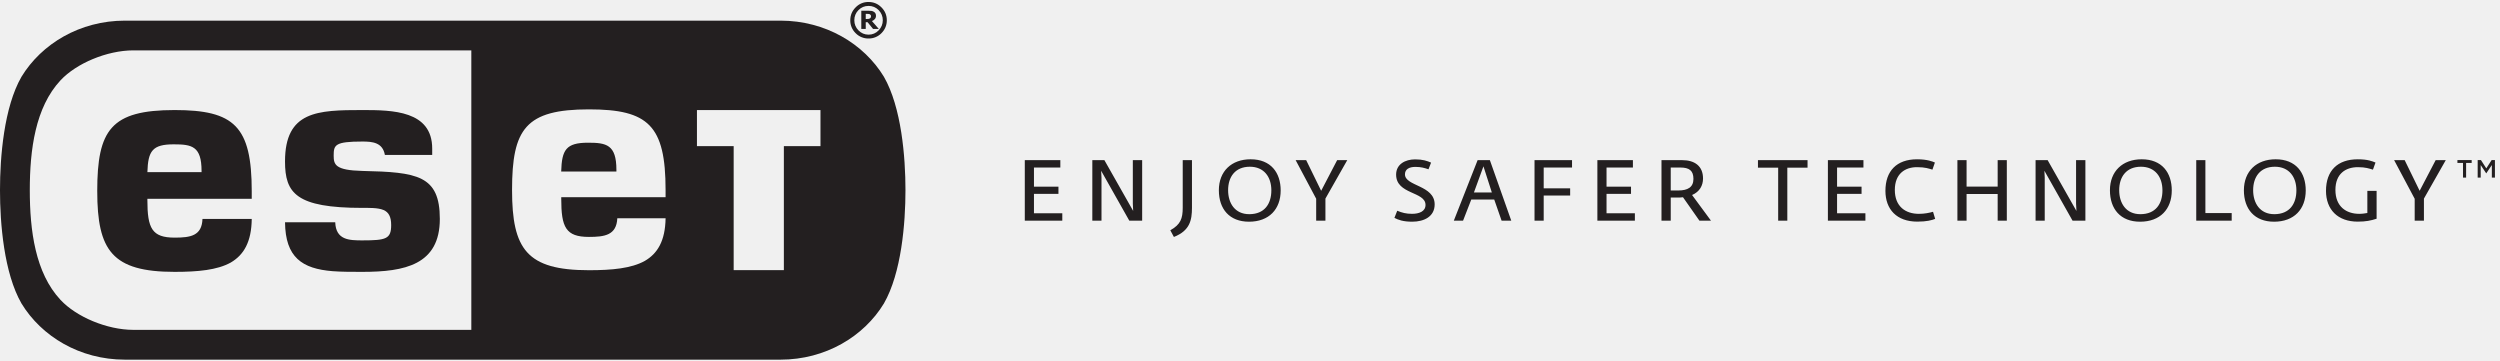
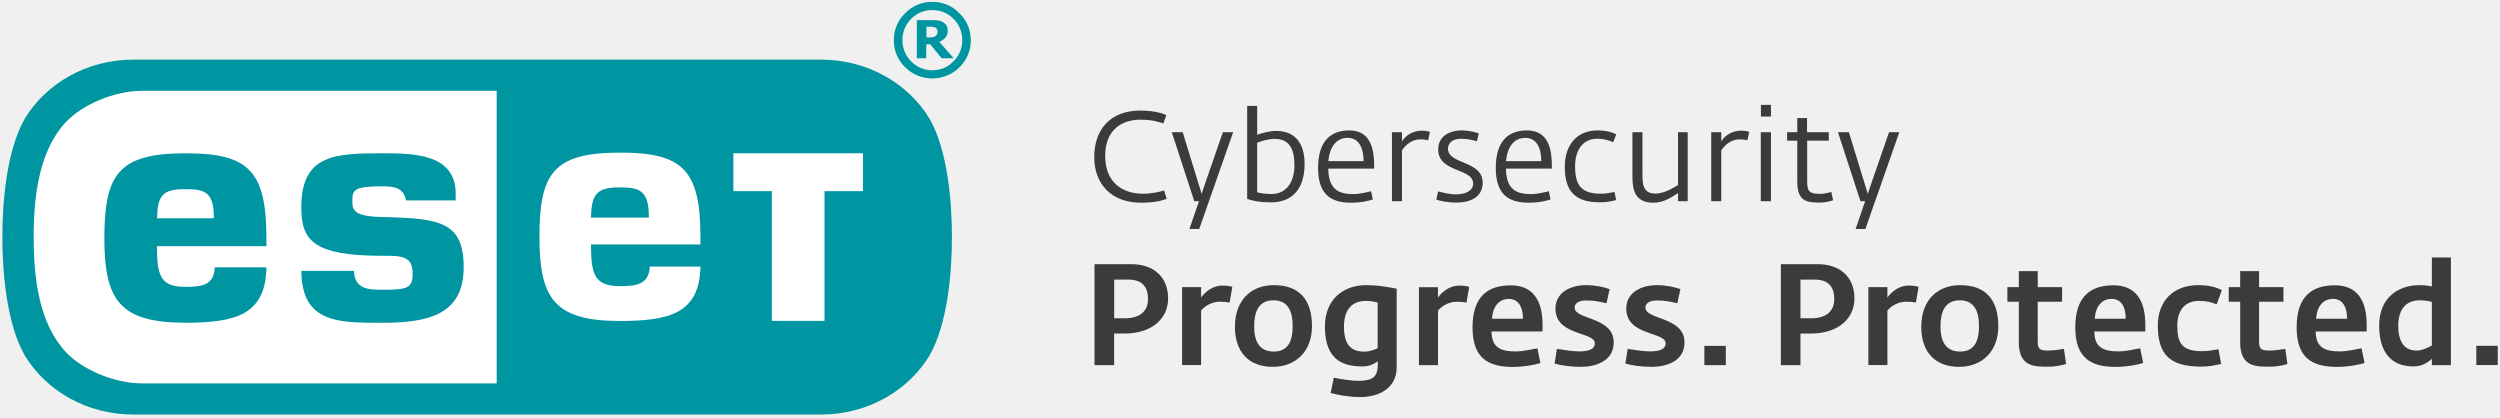
- <svg xmlns="http://www.w3.org/2000/svg" width="347" height="50" viewBox="0 0 347 50">
-   <g fill="#231f20">
-     <path d="M142.241 22.229h4.934v1.023h-3.661v2.662h3.399v.999h-3.399V29.6h3.933v1.033h-5.206zm9.374 0h1.675l3.994 7.049-.048-1.023v-6.026h1.296v8.403h-1.783l-3.912-6.93.05.939v5.991h-1.273zm10.824 9.733c1.425-.797 1.723-1.629 1.723-3.126v-6.609h1.283v6.585c0 1.772-.297 3.197-2.508 4.078zm6.738-5.551c0-2.638 1.748-4.303 4.41-4.303 2.804 0 4.171 1.855 4.171 4.327 0 2.602-1.616 4.338-4.397 4.338-2.709 0-4.183-1.758-4.183-4.362m7.286.012c0-1.866-1.022-3.281-2.983-3.281-2.045 0-3.019 1.415-3.019 3.257 0 1.795.938 3.329 2.936 3.329 2.127 0 3.065-1.438 3.065-3.305m6.225 1.166-2.853-5.362h1.462l2.08 4.256 2.221-4.256H187l-3.031 5.338v3.068h-1.283v-3.044m10.859 2.649.391-.987c.666.275 1.227.428 2.056.428.964 0 1.87-.32 1.87-1.235 0-1.891-4.081-1.428-4.081-4.208 0-1.439 1.261-2.116 2.642-2.116 1.069 0 1.662.214 2.21.451l-.358.927c-.534-.178-1.019-.333-1.817-.333-.892 0-1.45.346-1.45 1.035 0 1.664 4.123 1.486 4.123 4.171 0 1.677-1.45 2.401-3.115 2.401-1.271 0-1.959-.261-2.472-.535m11.549-8.008h1.701l2.972 8.403h-1.343l-1.023-2.935h-3.187l-1.141 2.935h-1.284zm1.974 4.482-1.165-3.625-1.319 3.625zm5.925-4.482h5.206v1.023h-3.933v2.888h3.672v.998h-3.672v3.494h-1.273zm8.724 0h4.932v1.023h-3.661v2.662h3.398v.999h-3.398V29.6h3.934v1.033h-5.205zm8.897 0h2.89c1.686 0 2.878.797 2.878 2.545 0 .973-.466 1.841-1.522 2.293l2.627 3.565h-1.604l-2.283-3.257c-.19.036-.488.047-.713.047h-.987v3.209h-1.285v-8.403zm2.344 4.208c1.27 0 2.092-.427 2.092-1.604 0-1.153-.586-1.58-1.809-1.58h-1.342v3.185zm13.853-3.162h-2.806v-1.047h6.883v1.047h-2.807v7.358h-1.27zm6.902-1.046h4.934v1.023h-3.661v2.662h3.399v.999h-3.399V29.6h3.934v1.033h-5.207zm7.985 4.255c0-2.733 1.543-4.374 4.386-4.374 1.439 0 2.163.308 2.482.451l-.345.987c-.474-.144-1.008-.345-2.114-.345-1.69-.012-3.104.915-3.104 3.161 0 2.294 1.476 3.317 3.342 3.317.796 0 1.449-.142 1.962-.285l.295.986c-.463.179-1.163.38-2.473.38-2.863 0-4.432-1.7-4.432-4.279m9.992-4.254h1.273v3.672h4.315v-3.672h1.27v8.403h-1.27v-3.708h-4.315v3.708h-1.273zm10.85 0h1.675l3.995 7.049-.05-1.023v-6.026h1.295v8.403h-1.781l-3.91-6.93.046.939v5.991h-1.27zm10.321 4.182c0-2.638 1.748-4.303 4.411-4.303 2.806 0 4.172 1.855 4.172 4.327 0 2.602-1.618 4.338-4.4 4.338-2.708 0-4.183-1.758-4.183-4.362m7.288.012c0-1.866-1.023-3.281-2.984-3.281-2.042 0-3.019 1.415-3.019 3.257 0 1.795.941 3.329 2.936 3.329 2.128 0 3.068-1.438 3.068-3.305m4.691-4.194h1.27v7.346h3.65v1.057h-4.92zm6.614 4.182c0-2.638 1.748-4.303 4.411-4.303 2.805 0 4.172 1.855 4.172 4.327 0 2.602-1.617 4.338-4.398 4.338-2.71 0-4.186-1.758-4.186-4.362m7.288.012c0-1.866-1.022-3.281-2.985-3.281-2.042 0-3.018 1.415-3.018 3.257 0 1.795.94 3.329 2.935 3.329 2.127 0 3.067-1.438 3.067-3.305m4.109.061c0-2.757 1.571-4.374 4.411-4.374 1.402 0 2.019.273 2.461.451l-.355.987c-.538-.155-1.013-.345-2.094-.345-1.678 0-3.115.891-3.115 3.161 0 2.319 1.508 3.317 3.317 3.317.499 0 .854-.082 1.115-.118v-3.067h1.285v3.863c-.796.261-1.511.404-2.615.404-2.771 0-4.411-1.664-4.411-4.279m12.311 1.105-2.854-5.362h1.464l2.078 4.256 2.224-4.256h1.404l-3.033 5.338v3.068h-1.283zm6.707-2.936h.431v-2.04h.772v-.397h-1.978v.397h.774zm2.036 0h.421v-1.74l.762 1.141h.014l.77-1.149v1.748h.428v-2.437h-.456l-.742 1.153-.742-1.153h-.454zM121.979 4.015h-.8l-.76-.932h-.254v.932h-.617V1.489h.958c.173 0 .319.004.428.022a.8.8 0 0 1 .319.104.64.64 0 0 1 .254.232.7.7 0 0 1 .079.348.65.65 0 0 1-.156.448 1 1 0 0 1-.406.281l.954 1.092zm-1.08-1.782-.038-.134-.113-.118-.163-.042-.221-.013h-.199v.709h.152l.268-.018.185-.077.098-.121z" />
-     <path d="M123.089 2.81c0 .696-.25 1.3-.743 1.794a2.45 2.45 0 0 1-1.789.74 2.44 2.44 0 0 1-1.795-.74 2.44 2.44 0 0 1-.743-1.794q-.001-1.045.743-1.785a2.4 2.4 0 0 1 1.795-.749c.696 0 1.291.245 1.789.749q.741.739.743 1.785m-.558 0a1.95 1.95 0 0 0-.582-1.412 1.88 1.88 0 0 0-1.392-.577c-.552 0-1.01.188-1.398.577a1.94 1.94 0 0 0-.578 1.412q-.002.82.578 1.411c.388.391.846.588 1.398.588a1.88 1.88 0 0 0 1.392-.588q.582-.591.582-1.411M50.305 33.366c-1.832 0-3.688-.045-3.774-2.514h-6.97c.053 4.861 2.355 6.45 6.615 6.789 1.293.098 2.688.094 4.129.094 5.874 0 10.743-.982 10.743-7.347 0-6.072-3.16-6.493-10.75-6.663-3.764-.09-3.984-.877-3.984-2.122 0-1.486.165-1.958 3.99-1.958 1.398 0 2.809.128 3.119 1.863h6.567v-.883c0-5.283-5.534-5.35-9.686-5.35-6.235 0-10.744.138-10.744 7.134 0 4.397 1.517 6.446 10.744 6.446.834 0 2.156-.041 2.934.296.721.31 1.056.95 1.056 2.09 0 1.919-.703 2.124-3.99 2.124M24.113 20.034c2.51 0 3.863.248 3.863 3.695v.166h-7.518c.09-2.946.689-3.861 3.655-3.861m-10.615 6.497c0 8.243 2.066 11.204 10.744 11.204 3.223 0 5.905-.252 7.774-1.287 1.815-1.055 2.89-2.853 2.926-6.06h-6.838c-.079 2.348-1.672 2.595-3.863 2.595-3.16 0-3.784-1.296-3.784-5.224v-.165h14.484v-1.063c0-9.012-2.433-11.256-10.701-11.256-8.852 0-10.744 2.749-10.744 11.256zm68.126-6.724c-3.066 0-3.644.992-3.731 4.003h7.665v-.244c0-3.496-1.408-3.759-3.934-3.759" />
-     <path d="M113.882 20.284H108.8v17.207h-6.967V20.284h-5.097v-5.006h17.146zm-21.498 7.083H77.901v.235c0 3.939.623 5.281 3.849 5.281 2.165 0 3.825-.233 3.932-2.586h6.702c-.051 3.148-1.122 4.898-2.893 5.922-1.85 1.027-4.518 1.287-7.742 1.287-8.643 0-10.676-2.924-10.676-11.137 0-8.469 1.869-11.189 10.676-11.189 8.231 0 10.634 2.223 10.634 11.189v.998zM65.42 45.784H18.492c-3.637-.008-7.886-1.791-10.098-4.165-3.498-3.75-4.258-9.625-4.258-15.225 0-5.604.76-11.486 4.258-15.239 2.212-2.374 6.461-4.153 10.098-4.164H65.42zm57.262-35.137c-2.772-4.565-8.103-7.782-14.342-7.782H17.332c-6.243 0-11.562 3.217-14.345 7.782C.542 14.883-.001 21.81-.001 26.394c0 4.581.543 11.494 2.988 15.736 2.782 4.567 8.101 7.789 14.345 7.789h91.008c6.239 0 11.569-3.222 14.342-7.789 2.443-4.241 2.997-11.164 2.997-15.736 0-4.585-.555-11.512-2.997-15.747" />
-   </g>
+ <svg xmlns="http://www.w3.org/2000/svg" viewBox="0 0 527 88" width="215">
+   <path d="M173.064 12.569C183.003 12.569 191.48 17.687 195.904 24.94C199.808 31.695 200.668 42.69 200.668 49.973C200.668 57.256 199.797 68.261 195.904 75.015C191.48 82.269 183.003 87.387 173.064 87.387H28.114C18.165 87.387 9.688 82.269 5.274 75.015C1.36 68.271 0.5 57.276 0.5 49.983C0.5 42.69 1.36 31.695 5.264 24.94C9.688 17.687 18.165 12.569 28.104 12.569H173.064Z" fill="#0096A1" />
+   <path d="M124.571 45.872C124.71 41.093 125.621 39.507 130.506 39.507C134.529 39.507 136.771 39.926 136.771 45.493V45.872H124.571ZM38.914 39.876C34.18 39.876 33.229 41.333 33.099 46.012H45.069V45.742C45.069 40.265 42.917 39.876 38.914 39.876ZM21.999 50.202C21.999 36.683 25.021 32.313 39.114 32.313C52.286 32.313 56.159 35.895 56.159 50.202V51.898H33.089V52.168C33.089 58.423 34.07 60.469 39.114 60.469C42.607 60.469 45.139 60.089 45.26 56.348H56.159C56.099 61.446 54.388 64.31 51.495 65.976C48.512 67.622 44.259 68.031 39.114 68.031C25.282 68.031 21.999 63.322 21.999 50.202ZM63.516 43.657C63.516 32.533 70.702 32.313 80.631 32.313C87.247 32.313 96.055 32.423 96.055 40.824V42.25H85.596C85.085 39.477 82.863 39.277 80.631 39.277C74.536 39.277 74.276 40.036 74.276 42.38C74.276 44.366 74.626 45.613 80.621 45.752C92.702 46.022 97.746 46.71 97.746 56.358C97.746 66.485 89.98 68.041 80.631 68.041C78.339 68.041 76.107 68.051 74.055 67.891C67.269 67.353 63.596 64.829 63.516 57.096H74.616C74.746 61.017 77.719 61.077 80.631 61.077C85.866 61.077 86.987 60.748 86.987 57.705C86.987 55.889 86.456 54.882 85.305 54.383C84.064 53.844 81.962 53.923 80.631 53.923C65.938 53.923 63.516 50.651 63.516 43.657ZM154.587 40.285H162.705V67.642H173.804V40.285H181.912V32.313H154.597V40.285H154.587ZM113.711 49.953C113.711 63.013 116.954 67.662 130.716 67.662C135.86 67.662 140.094 67.253 143.047 65.617C145.87 63.98 147.571 61.197 147.651 56.198H136.972C136.811 59.94 134.169 60.319 130.716 60.319C125.581 60.319 124.591 58.174 124.591 51.908V51.529H147.651V49.953C147.651 35.705 143.818 32.173 130.716 32.173C116.693 32.173 113.711 36.484 113.711 49.953ZM13.871 74.207C17.395 77.988 24.161 80.812 29.956 80.822H104.703V19.144H29.956C24.161 19.154 17.395 21.987 13.871 25.758C8.307 31.725 7.095 41.083 7.095 49.983C7.095 58.882 8.307 68.241 13.871 74.197" fill="#FFFFFF" />
+   <path d="M188.427 8.458C188.387 10.623 189.258 12.698 190.82 14.195C193.982 17.318 199.087 17.318 202.25 14.195C203.801 12.698 204.662 10.633 204.642 8.488V8.468C204.662 6.333 203.791 4.278 202.25 2.801C200.779 1.245 198.727 0.377 196.575 0.397C194.403 0.347 192.311 1.215 190.82 2.781C189.258 4.258 188.397 6.313 188.427 8.448V8.458ZM196.545 2.133C198.216 2.103 199.818 2.761 200.979 3.958C202.19 5.136 202.86 6.762 202.84 8.448C202.87 10.134 202.2 11.76 200.979 12.938C199.828 14.155 198.226 14.833 196.545 14.803C194.863 14.833 193.242 14.155 192.081 12.938C190.87 11.76 190.209 10.134 190.239 8.448C190.219 6.762 190.88 5.146 192.081 3.958C193.252 2.751 194.873 2.093 196.545 2.133Z" fill="#0096A1" />
+   <path d="M195.283 9.326H196.094L198.486 12.289H201.049L198.006 8.817C198.507 8.628 198.947 8.318 199.297 7.919C199.638 7.52 199.808 7.011 199.778 6.483C199.798 6.094 199.708 5.714 199.527 5.375C199.327 5.066 199.037 4.806 198.707 4.637C198.396 4.457 198.046 4.348 197.686 4.308C197.235 4.248 196.775 4.228 196.324 4.238H193.272V12.289H195.234L195.274 9.326H195.283ZM195.283 5.635H195.924C196.164 5.635 196.395 5.635 196.635 5.675C196.815 5.675 196.995 5.724 197.155 5.804C197.315 5.884 197.445 6.014 197.516 6.183C197.596 6.313 197.636 6.463 197.626 6.612C197.626 6.812 197.596 7.021 197.526 7.211C197.456 7.361 197.345 7.49 197.215 7.6C197.035 7.71 196.835 7.8 196.625 7.849C196.345 7.879 196.054 7.899 195.774 7.899H195.294V5.635H195.283Z" fill="#0096A1" />
+   <path d="M252.503 38.255L253.307 40.865L254.165 38.308L257.781 27.865H259.951L252.798 48.272H250.736L252.745 42.41H251.754L247.013 27.865H249.316L252.503 38.255ZM392.93 38.255L393.734 40.865L394.591 38.308L398.208 27.865H400.377L393.225 48.272H391.163L393.171 42.41H392.181L387.44 27.865H389.743L392.93 38.255ZM346.229 36.71C346.229 39.001 346.391 40.812 349.042 40.812C350.89 40.811 353.06 39.401 353.73 39.001V27.865H355.765V42.41H353.73V40.706C352.578 41.425 350.864 42.73 348.506 42.73C344.408 42.73 344.114 39.64 344.114 37.136V27.865H346.229V36.71ZM240.366 23.31C243.794 23.31 245.429 24.082 245.857 24.269L245.241 26.026C244.464 25.786 243.07 25.227 240.418 25.227C236.481 25.228 232.972 27.359 232.972 32.847C232.972 38.467 236.615 40.838 240.955 40.838C242.722 40.838 244.383 40.465 245.401 40.145L245.937 41.904C245.214 42.197 243.633 42.729 240.473 42.73C234.232 42.73 230.669 38.734 230.668 33.113C230.668 27.172 234.178 23.31 240.366 23.31ZM284.388 27.492C288.004 27.492 289.666 29.943 289.666 34.765V35.537H279.996C280.076 40.172 282.38 40.918 285.407 40.918C286.478 40.918 288.38 40.492 289.023 40.306L289.398 42.037C288.916 42.224 287.147 42.73 284.763 42.73C280.531 42.729 277.852 40.972 277.852 35.404C277.852 29.517 280.719 27.492 284.388 27.492ZM321.846 27.492C325.462 27.492 327.124 29.943 327.124 34.765V35.537H317.454C317.534 40.172 319.838 40.918 322.865 40.918C323.936 40.918 325.838 40.492 326.481 40.306L326.856 42.037C326.374 42.224 324.605 42.73 322.221 42.73C317.989 42.729 315.31 40.972 315.31 35.404C315.31 29.517 318.177 27.492 321.846 27.492ZM308.181 27.492C309.761 27.492 311.181 27.944 311.717 28.105L311.342 29.783C310.673 29.597 309.574 29.25 307.967 29.25C306.119 29.25 305.235 30.209 305.235 31.355C305.235 34.711 312.547 33.779 312.547 38.52C312.547 41.85 309.467 42.703 307.056 42.703C305.101 42.703 303.628 42.357 302.771 42.091L303.146 40.359C304.083 40.573 305.557 40.972 306.87 40.972C309.146 40.972 310.539 40.092 310.539 38.707C310.538 35.351 303.173 36.469 303.172 31.488C303.172 28.877 305.315 27.492 308.181 27.492ZM380.927 27.865H385.508V29.649H380.955V38.335C380.955 40.466 381.544 40.865 383.741 40.865C384.571 40.865 385.723 40.573 386.044 40.466L386.419 42.224C385.937 42.384 384.731 42.703 383.821 42.703C381.089 42.703 378.866 42.623 378.866 38.361V29.649H376.722V27.865H378.866V24.882H380.927V27.865ZM265.017 28.425C266.223 27.972 267.669 27.599 269.062 27.599C272.866 27.599 275.008 30.077 275.008 34.525C275.008 40.599 271.66 42.65 267.991 42.65C264.803 42.65 263.571 42.118 262.901 41.932V22.324H265.017V28.425ZM336.717 27.492C338.699 27.492 339.959 27.918 340.708 28.317L340.066 29.97C339.289 29.65 338.298 29.25 336.664 29.25C333.878 29.25 332.029 31.355 332.029 35.058C332.029 39.001 333.288 40.838 337.521 40.838C338.699 40.838 339.771 40.545 340.333 40.465L340.681 42.17C340.145 42.33 338.806 42.65 337.306 42.65C332.11 42.65 329.86 40.439 329.86 35.138C329.86 30.422 332.539 27.492 336.717 27.492ZM299.714 27.545C300.571 27.545 301.16 27.705 301.428 27.785L301.053 29.569C300.598 29.463 300.196 29.383 299.339 29.383C297.572 29.383 296.232 30.636 295.536 31.701V42.41H293.419V27.864H295.536V29.81C296.179 28.717 297.652 27.545 299.714 27.545ZM367.02 27.545C367.877 27.545 368.467 27.705 368.735 27.785L368.36 29.569C367.905 29.463 367.502 29.383 366.645 29.383C364.877 29.383 363.538 30.636 362.841 31.701V42.41H360.725V27.864H362.841V29.81C363.484 28.717 364.958 27.545 367.02 27.545ZM373.319 42.41H371.175V27.864H373.319V42.41ZM268.687 29.277C267.401 29.277 266.008 29.73 265.017 30.076V40.546C265.687 40.706 266.491 40.893 268.071 40.893C271.258 40.892 272.866 38.201 272.866 34.951C272.866 31.968 272.196 29.277 268.687 29.277ZM284.067 29.064C281.87 29.064 280.29 30.716 280.022 33.966H287.442C287.442 31.035 286.37 29.064 284.067 29.064ZM321.525 29.064C319.328 29.064 317.748 30.716 317.48 33.966H324.9C324.9 31.035 323.828 29.064 321.525 29.064ZM373.319 24.561H371.202V22.11H373.319V24.561Z" fill="#3B3B3B" />
+   <path d="M287.958 60.109C290.279 60.109 292.09 60.408 294.421 60.857V77.439C294.421 81.949 290.499 83.705 286.786 83.705C284.283 83.705 281.952 83.227 280.501 82.857L281.161 79.615C282.672 79.944 284.904 80.273 286.173 80.273C288.705 80.273 290.428 79.914 290.428 77.02V76.152C289.609 76.781 288.527 77.24 287.316 77.24C283.541 77.24 279.29 76.282 279.29 68.84C279.29 63.093 283.211 60.109 287.958 60.109ZM318.462 60.149C323.108 60.149 325.168 63.282 325.168 68.431V69.877H314.421C314.421 73.489 316.682 74.087 319.615 74.087C320.765 74.087 322.728 73.698 324.09 73.429L324.718 76.532C323.358 76.951 321.156 77.35 318.893 77.35C313.699 77.35 310.407 75.484 310.407 69.039V69.029C310.407 62.315 313.819 60.15 318.462 60.149ZM445.527 60.14C450.17 60.14 452.233 63.272 452.233 68.42V69.867H441.483C441.483 73.479 443.746 74.077 446.677 74.077C447.83 74.077 449.792 73.688 451.152 73.419L451.783 76.522C450.42 76.941 448.218 77.34 445.958 77.34C440.764 77.34 437.471 75.474 437.471 69.029V69.019C437.471 62.305 440.884 60.14 445.527 60.14ZM492.19 60.14C496.833 60.14 498.896 63.272 498.896 68.42V69.867H488.146C488.146 73.479 490.406 74.077 493.339 74.077C494.492 74.077 496.451 73.688 497.814 73.419L498.446 76.522C497.083 76.941 494.881 77.34 492.621 77.34C487.424 77.34 484.131 75.474 484.131 69.029V69.019C484.131 62.304 487.544 60.14 492.19 60.14ZM268.54 60.109C274.034 60.109 276.566 63.332 276.566 68.75C276.566 74.167 273.063 77.33 268.29 77.33C263.184 77.33 260.322 74.137 260.322 68.899C260.322 63.362 263.644 60.109 268.54 60.109ZM334.358 60.109C336.291 60.109 338.042 60.498 339.312 60.947L338.652 63.931C337.35 63.631 336.119 63.332 334.368 63.332C332.525 63.332 331.926 64.14 331.926 64.839C331.927 67.453 340.173 66.734 340.173 72.182C340.173 76.302 336.039 77.33 333.287 77.33C330.965 77.33 329.123 77.031 327.733 76.642H327.713L328.193 73.539C329.915 73.808 331.605 74.077 332.877 74.077C335.439 74.077 336.2 73.299 336.2 72.392C336.2 69.867 327.892 70.855 327.892 65.048C327.892 61.736 330.916 60.109 334.358 60.109ZM349.282 60.109C351.212 60.109 352.964 60.498 354.236 60.947L353.575 63.931C352.273 63.631 351.043 63.332 349.292 63.332C347.449 63.332 346.85 64.14 346.85 64.839C346.85 67.453 355.097 66.734 355.097 72.182C355.097 76.302 350.963 77.33 348.21 77.33C345.889 77.33 344.046 77.031 342.657 76.642H342.634L343.117 73.539C344.836 73.808 346.53 74.077 347.799 74.077C350.363 74.077 351.123 73.299 351.124 72.392C351.124 69.867 342.816 70.855 342.816 65.048C342.816 61.736 345.84 60.109 349.282 60.109ZM413.218 60.109C418.713 60.109 421.246 63.332 421.246 68.75C421.246 74.167 417.742 77.33 412.969 77.33C407.863 77.33 405 74.137 405 68.899C405 63.362 408.323 60.11 413.218 60.109ZM429.554 60.528H434.687V63.602H429.554V72.032C429.554 73.688 430.092 73.897 431.875 73.897C432.905 73.897 434.927 73.569 435.079 73.539L435.529 76.731C434.587 77.031 433.086 77.3 431.934 77.3C428.793 77.3 425.559 77.359 425.559 72.061H425.569V63.602H423.157V60.528H425.569V57.156H429.554V60.528ZM476.214 60.528H481.349V63.602H476.214V72.032C476.214 73.688 476.755 73.897 478.536 73.897C479.568 73.897 481.589 73.569 481.741 73.539L482.191 76.731C481.259 77.031 479.747 77.3 478.597 77.3C475.453 77.3 472.221 77.359 472.221 72.061H472.231V63.602H469.819V60.528H472.231V57.156H476.214V60.528ZM463.382 60.109C465.735 60.109 467.215 60.559 468.368 61.167L467.277 64.15C466.095 63.702 465.256 63.432 463.504 63.432C461.031 63.432 458.978 64.909 458.978 68.67C458.978 72.431 460.011 74.027 464.263 74.027C465.626 74.027 466.555 73.788 467.646 73.608L468.216 76.712C466.885 77.011 465.806 77.28 463.994 77.28C457.437 77.28 454.875 74.756 454.875 68.67L454.866 68.66C454.866 63.452 458.13 60.109 463.382 60.109ZM516.65 76.971H512.637V75.644C511.825 76.332 510.705 77.24 508.713 77.24C505.54 77.24 501.528 75.794 501.528 68.601C501.528 62.944 505.33 60.109 510.044 60.109C511.196 60.109 511.886 60.229 512.637 60.379V54.273H516.65V76.971ZM238.512 55.69C243.106 55.69 246.24 58.314 246.24 62.913C246.24 66.944 243.096 70.316 236.941 70.316H234.859V76.971H230.725V55.69H238.512ZM307.564 60.209C308.496 60.209 309.166 60.299 309.707 60.478L309.134 63.791C308.354 63.641 307.955 63.611 307.023 63.611C305.362 63.611 303.85 64.57 303.13 65.478V76.971H299.116V60.538H303.121V62.733C303.901 61.616 305.502 60.209 307.564 60.209ZM363.804 76.971H359.281V72.91H363.804V76.971ZM383.193 55.69C387.785 55.69 390.918 58.314 390.918 62.913C390.918 66.944 387.775 70.316 381.62 70.316H379.538V76.971H375.406V55.69H383.193ZM257.63 60.199C258.56 60.199 259.23 60.289 259.771 60.469L259.201 63.781C258.42 63.632 258.019 63.602 257.089 63.602C255.428 63.602 253.917 64.559 253.195 65.467V76.961H249.182V60.528H253.195V62.724C253.975 61.606 255.578 60.199 257.63 60.199ZM402.297 60.199C403.229 60.199 403.9 60.289 404.441 60.469L403.871 63.781C403.09 63.632 402.689 63.602 401.759 63.602C400.096 63.602 398.587 64.559 397.865 65.467V76.961H393.852V60.528H397.865V62.724C398.645 61.606 400.247 60.199 402.297 60.199ZM526.529 76.961H522.005V72.9H526.529V76.961ZM287.935 63.432C284.642 63.432 283.311 65.687 283.311 68.88C283.311 72.79 284.914 74.117 287.566 74.117C288.718 74.117 289.648 73.759 290.409 73.399V63.761C289.748 63.611 289.048 63.432 287.935 63.432ZM268.449 63.303C265.185 63.303 264.376 65.946 264.375 68.779C264.375 71.822 265.366 74.107 268.51 74.107C271.651 74.107 272.493 71.733 272.493 68.75C272.493 65.946 271.712 63.303 268.449 63.303ZM413.128 63.303C409.865 63.303 409.055 65.946 409.055 68.779C409.055 71.822 410.055 74.107 413.189 74.107C416.32 74.107 417.172 71.733 417.172 68.75C417.172 65.946 416.392 63.303 413.128 63.303ZM510.105 63.303C506.842 63.303 505.55 65.617 505.55 68.689C505.55 72.6 507.273 73.897 509.414 73.897C510.595 73.897 511.916 73.239 512.647 72.84H512.637V63.632C512.035 63.482 511.274 63.303 510.105 63.303ZM318.074 63.013C316.073 63.013 314.69 64.49 314.509 67.193H321.037C321.066 64.729 320.075 63.013 318.074 63.013ZM445.136 63.003C443.135 63.003 441.755 64.48 441.574 67.184H448.098C448.13 64.719 447.14 63.003 445.136 63.003ZM491.798 63.003C489.797 63.003 488.414 64.48 488.236 67.184H494.761C494.791 64.719 493.799 63.003 491.798 63.003ZM234.869 67.094H237.131C240.394 67.094 241.995 65.527 241.996 63.033C241.996 60.539 240.844 58.943 237.862 58.942H234.869V67.094ZM379.538 67.094H381.8C385.064 67.094 386.664 65.527 386.665 63.033C386.665 60.539 385.514 58.942 382.532 58.942H379.538V67.094Z" fill="#3B3B3B" />
</svg>
